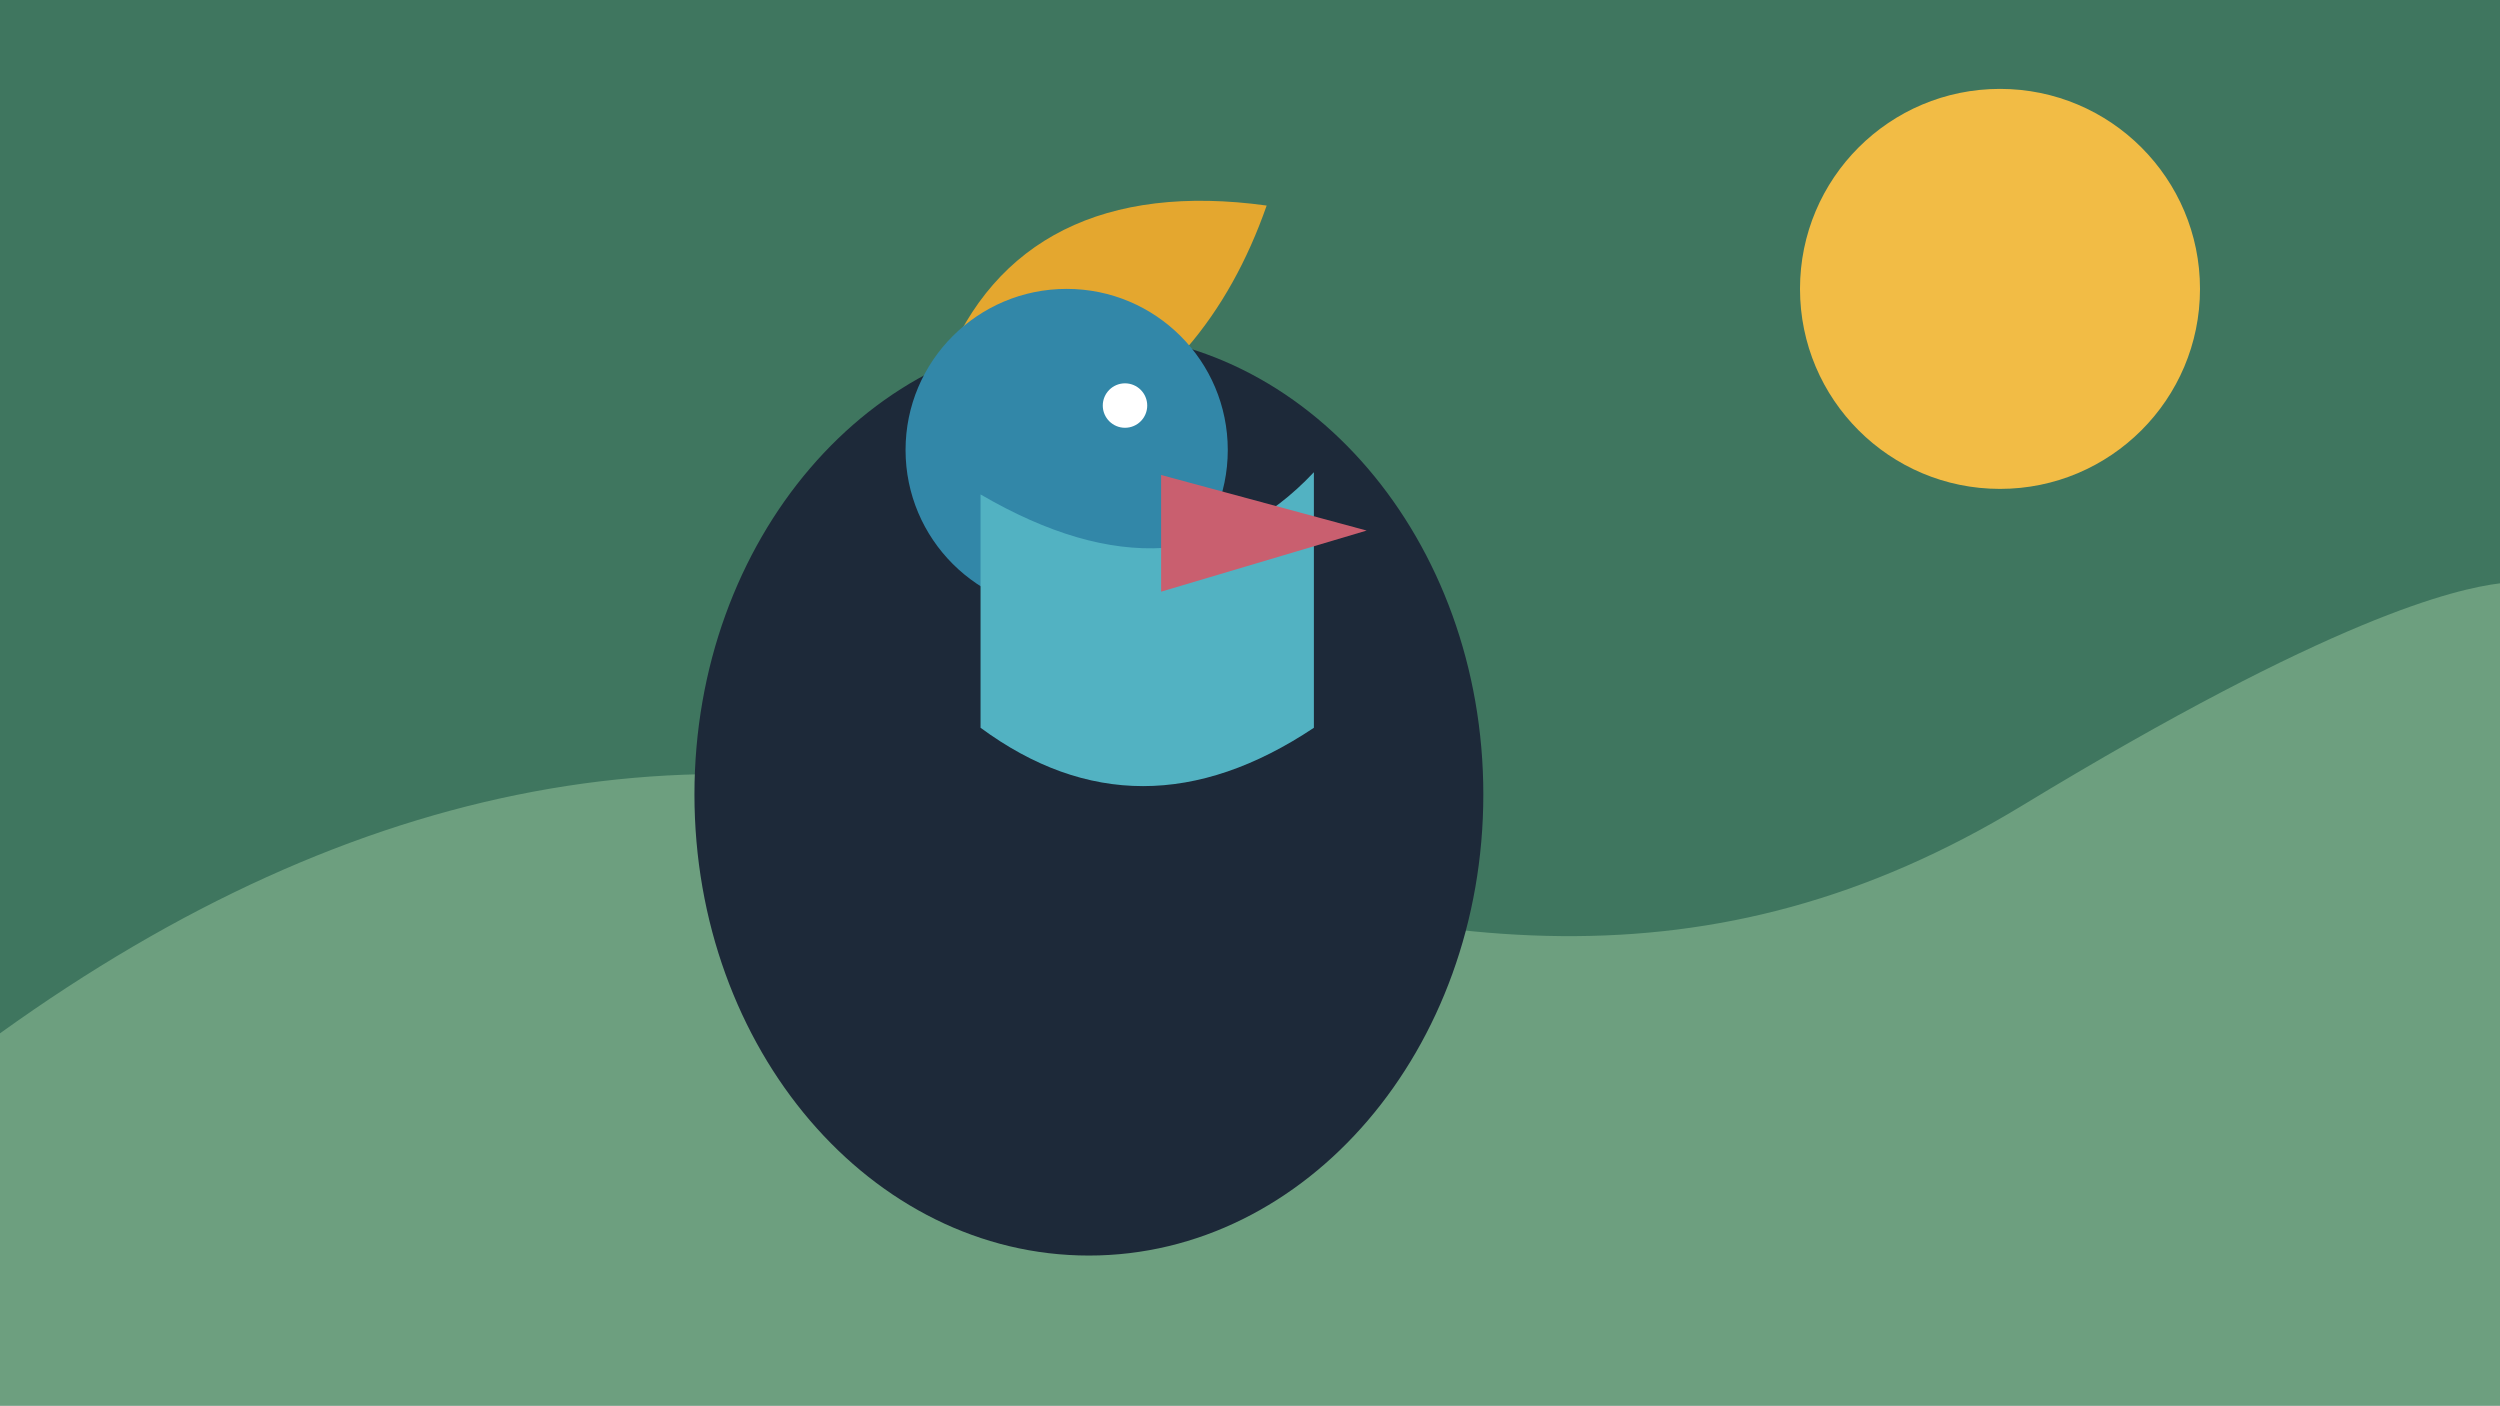
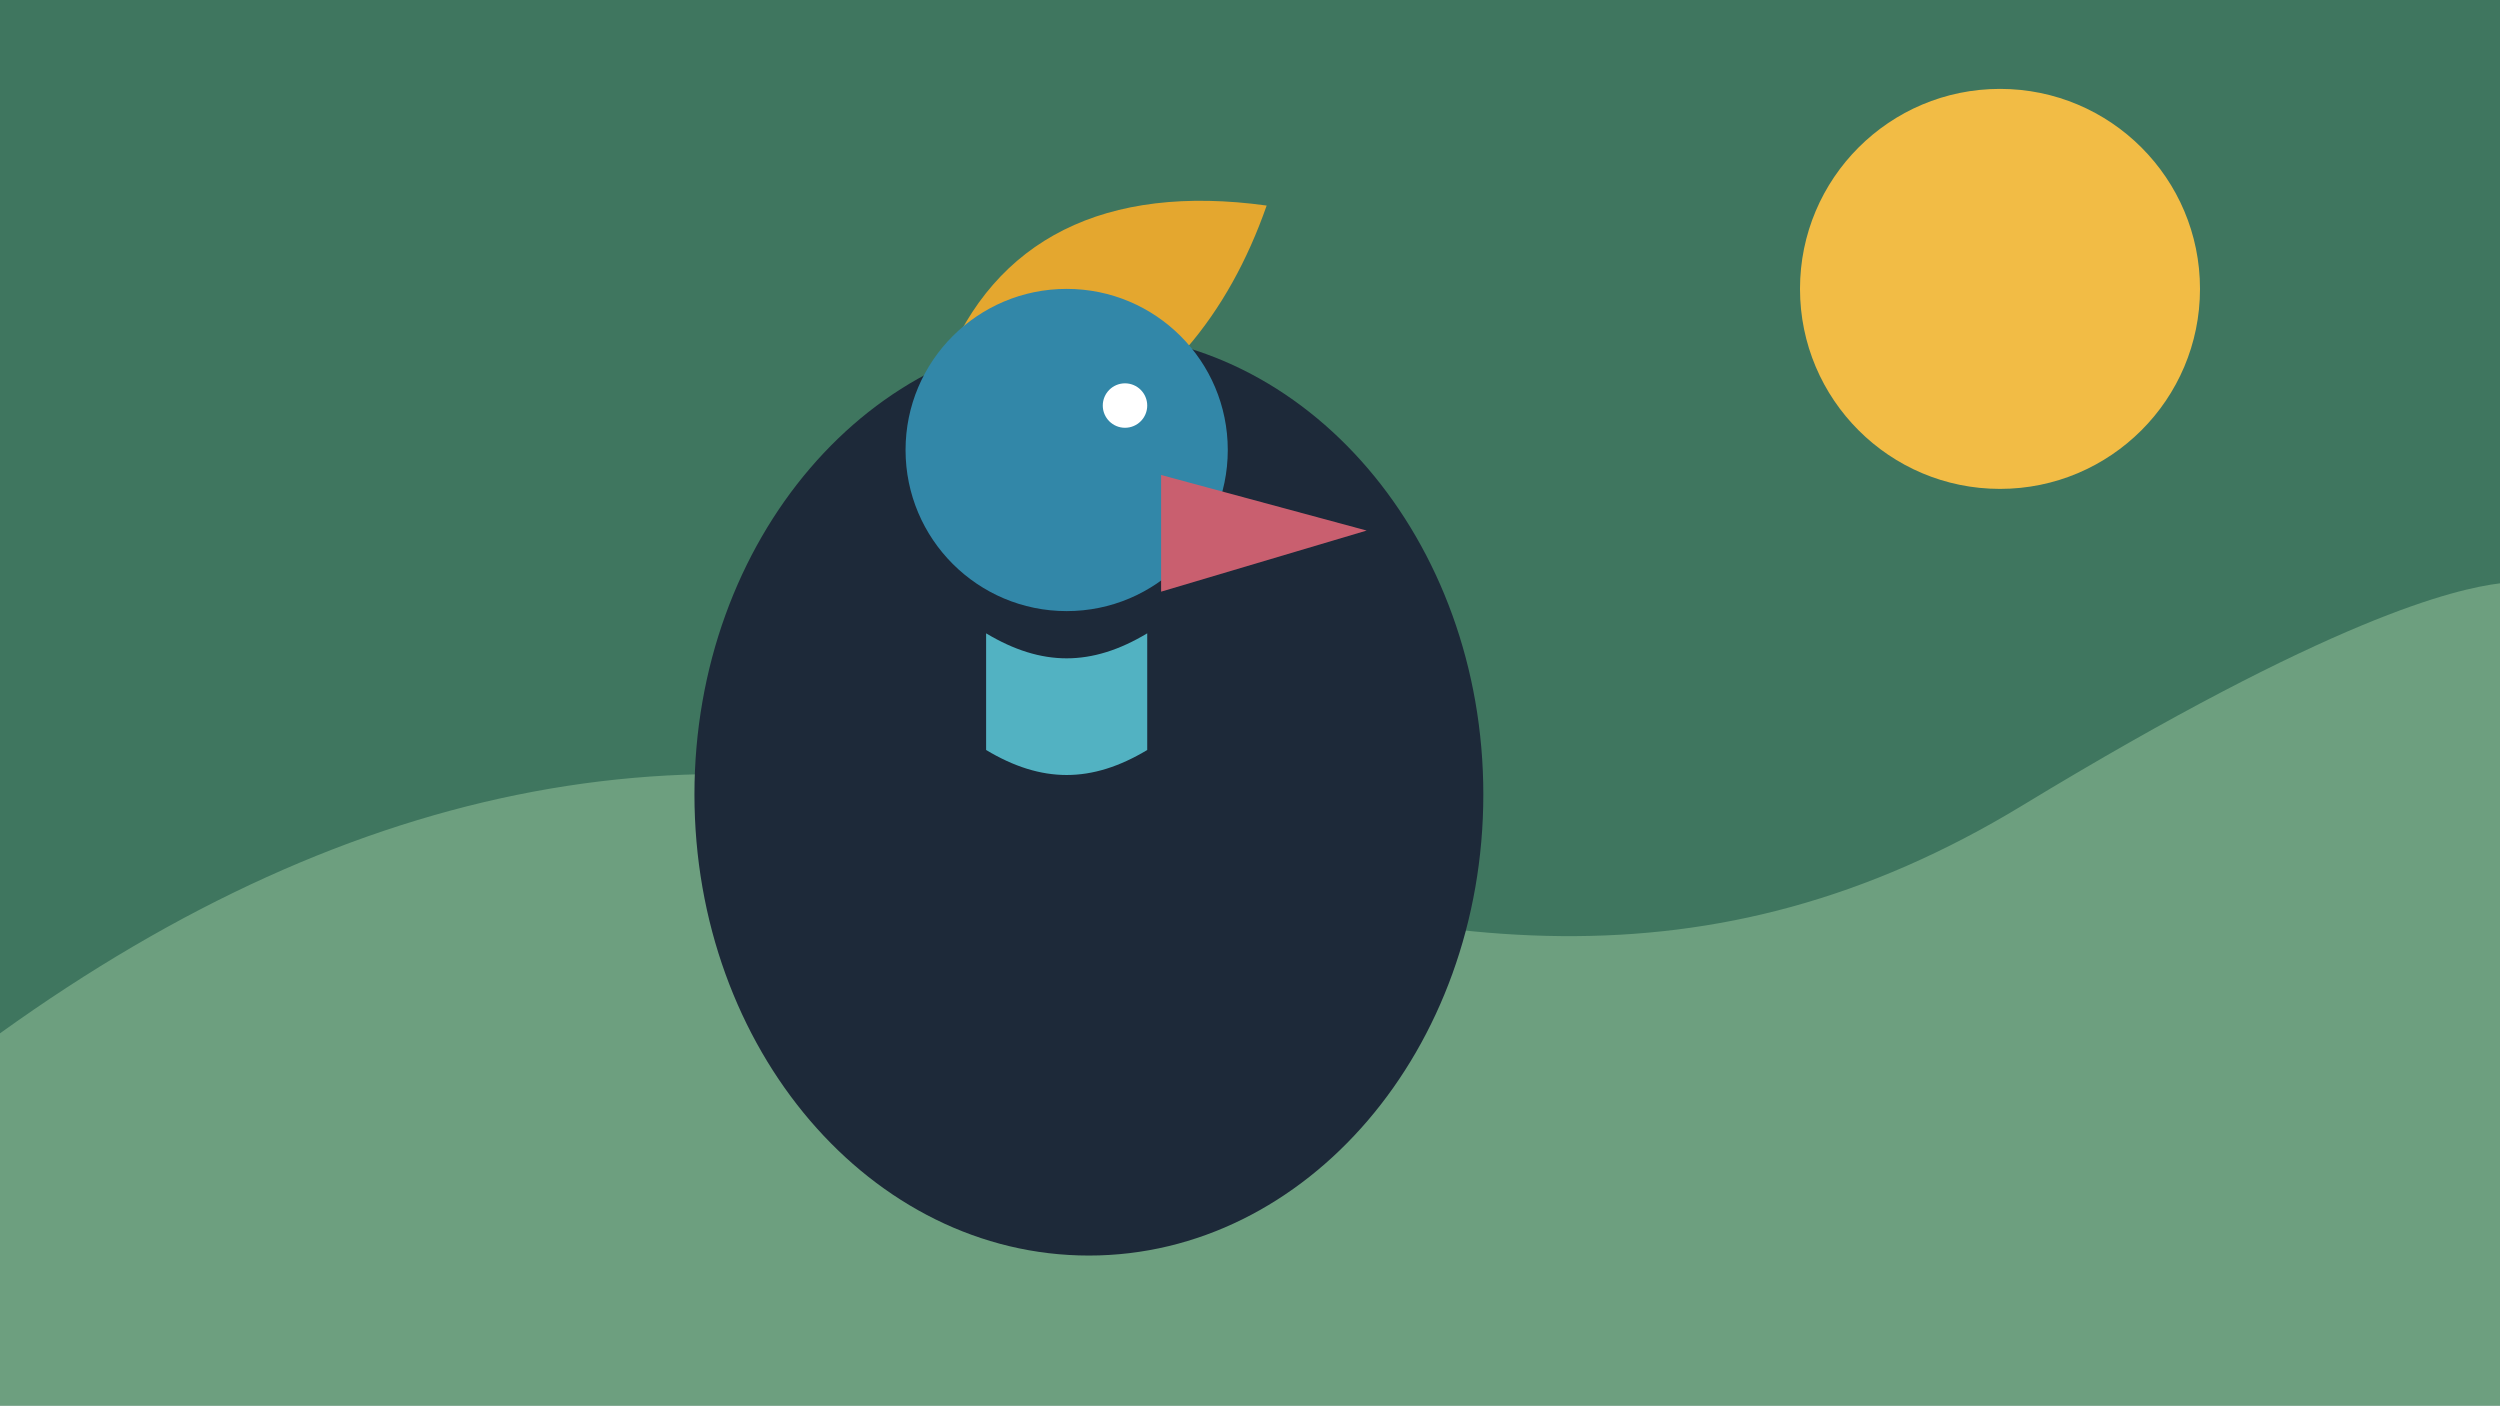
<svg xmlns="http://www.w3.org/2000/svg" viewBox="0 0 900 506" role="img" aria-labelledby="title">
  <rect width="900" height="506" fill="#3F765F" />
  <circle cx="720" cy="104" r="72" fill="#F2BC45" />
  <path d="M0 372c128-92 256-116 384-72s232 58 344-10 156-78 172-80v296H0z" fill="#77A886" opacity=".82" />
  <ellipse cx="392" cy="286" rx="142" ry="166" fill="#1D2939" />
  <path d="M340 132c18-46 58-66 116-58-14 40-38 68-72 84z" fill="#E4A72F" />
  <circle cx="384" cy="162" r="58" fill="#3287A8" />
-   <path d="M353 178c48 28 88 26 120-8v92c-42 28-82 28-120 0z" fill="#52B2C2" />
+   <path d="M355 228c20 12 38 12 58 0v42c-20 12-38 12-58 0z" fill="#52B2C2" />
  <circle cx="405" cy="146" r="8" fill="#FFFFFF" />
  <path d="M418 171l74 20-74 22z" fill="#C95F6F" />
</svg>
